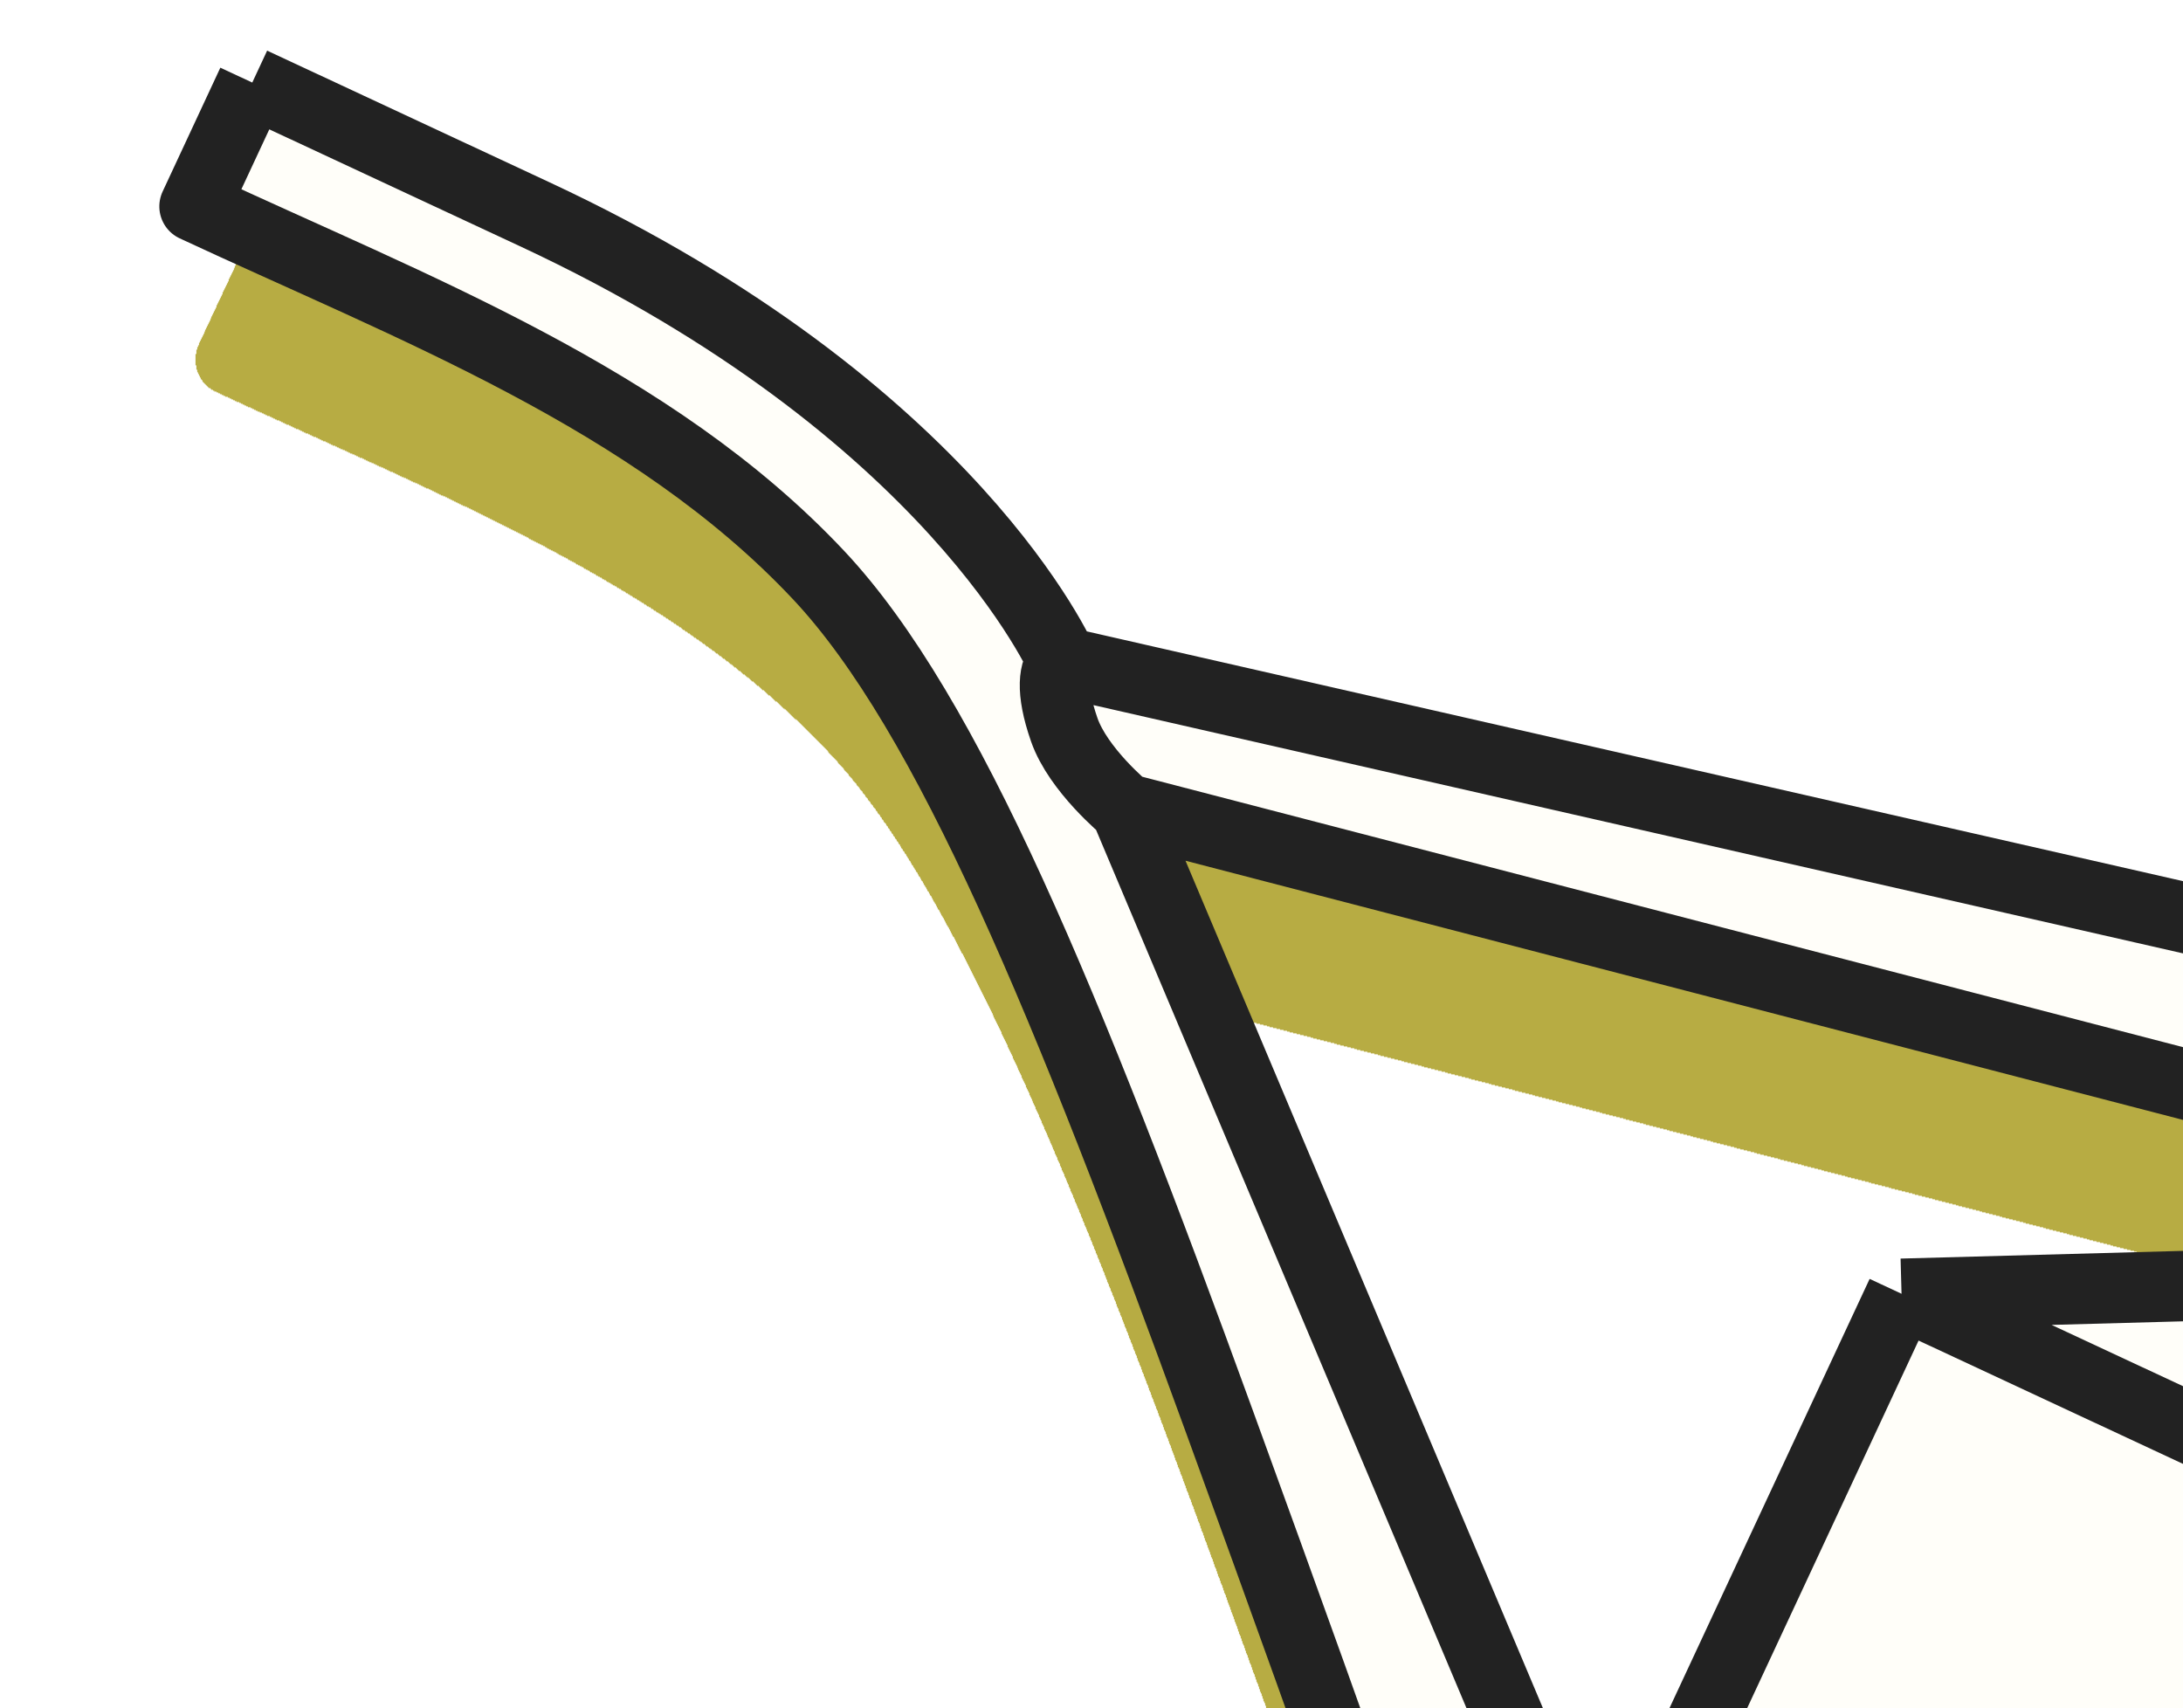
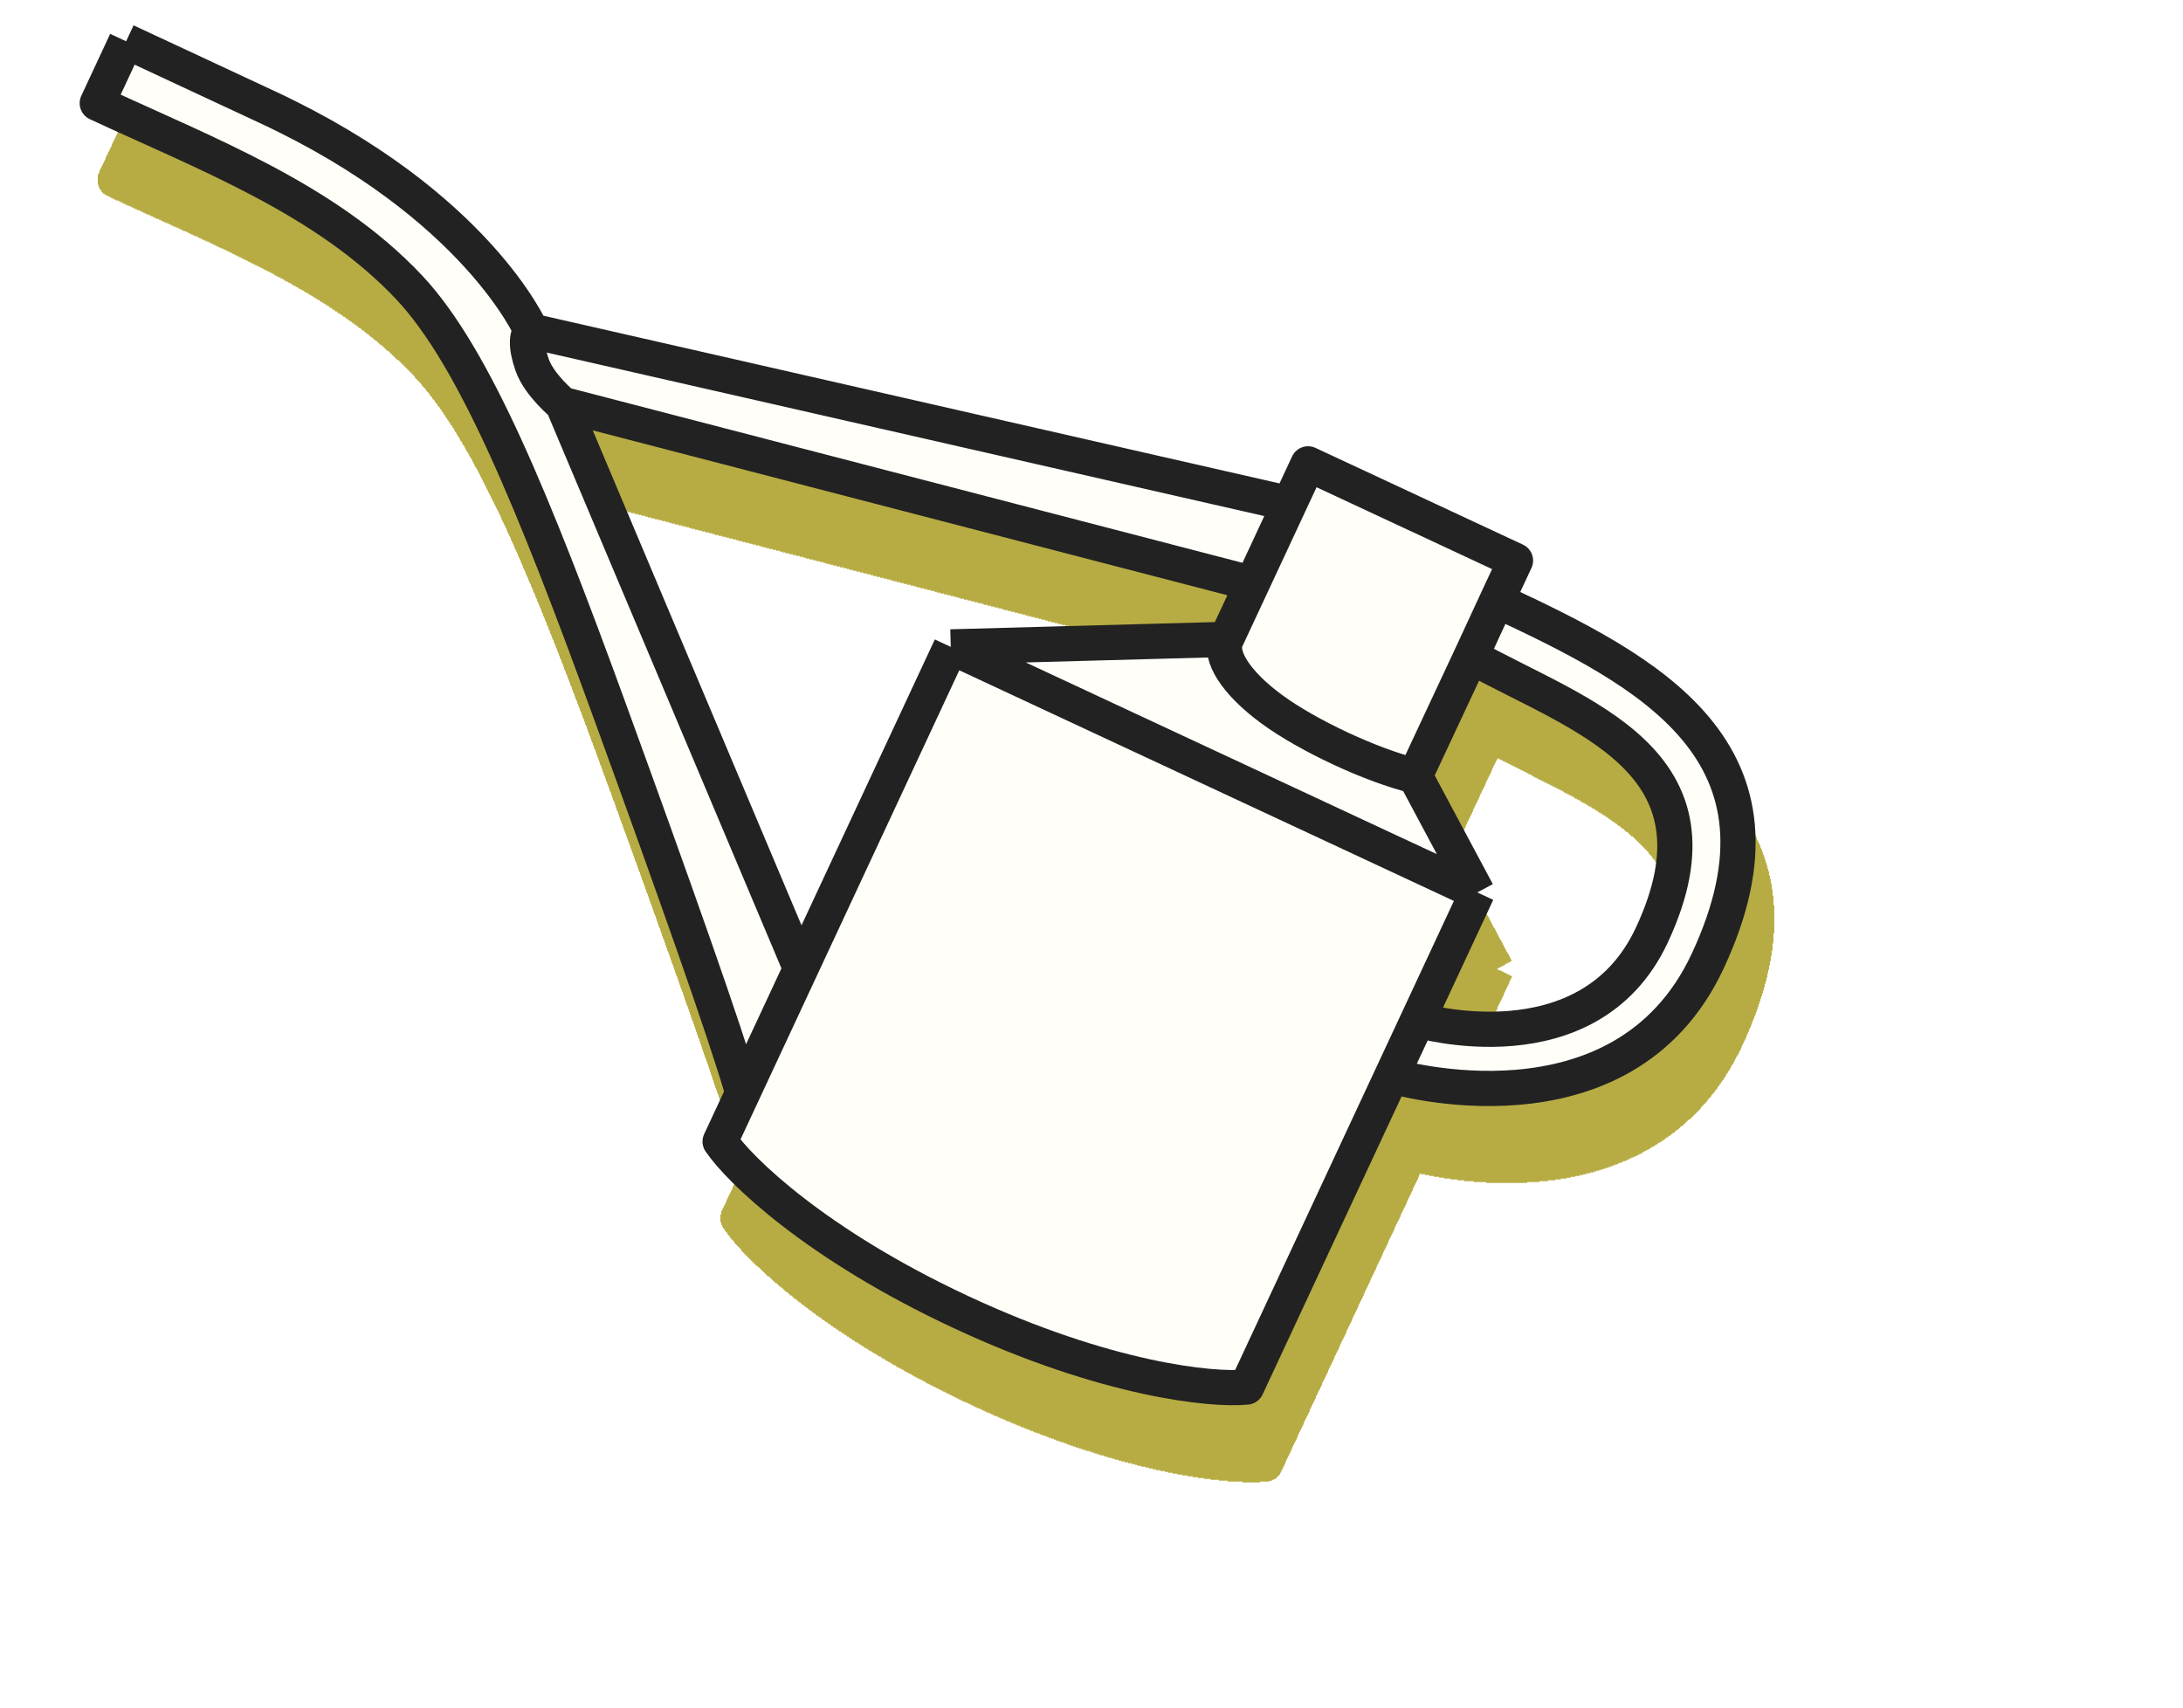
- <svg xmlns="http://www.w3.org/2000/svg" width="62" height="48.5" viewBox="0 0 62 48.5" fill="none">
+ <svg xmlns="http://www.w3.org/2000/svg" width="124" height="97" viewBox="0 0 124 97" fill="none">
  <g filter="url(#filter0_d)" transform="rotate(50 0 100)                 translate(-75 -20)">
    <path fill-rule="evenodd" clip-rule="evenodd" d="M51.617 55.154C39.708 50.819 31.23 48.11 25.853 48.41C18.96 48.796 12.587 52.39 6.438 55.257L4.797 51.74L12.819 47.999C24.727 42.446 32.201 44.684 32.201 44.684L67.395 18.005L66.339 15.739L78.121 10.245L79.177 12.511C87.796 8.492 97.017 4.604 102.565 16.501C107.425 26.923 96.026 34.446 96.026 34.446L104.267 52.119C103.165 53.745 98.832 57.963 90.581 61.811C82.33 65.658 76.313 66.266 74.359 66.065L73.07 63.3C69.748 61.829 61.584 58.782 51.617 55.154ZM69.509 22.537L36.535 46.001L69.782 56.249L61.258 37.969L70.988 25.709L69.509 22.537ZM83.826 22.48L80.666 15.679C87.221 13.174 94.744 8.011 99.393 17.98C102.985 25.684 94.547 31.273 94.547 31.273L91.166 24.023L83.826 22.48Z" fill="#FFFEF9" />
    <path d="M73.07 63.3C69.748 61.829 61.584 58.782 51.617 55.154C39.708 50.819 31.23 48.11 25.853 48.41C18.96 48.796 12.587 52.39 6.438 55.257L4.797 51.74M73.07 63.3L74.359 66.065C76.313 66.266 82.33 65.658 90.581 61.811C98.832 57.963 103.165 53.745 104.267 52.119L96.026 34.446M73.07 63.3L69.782 56.249M96.026 34.446C96.026 34.446 107.425 26.923 102.565 16.501C97.017 4.604 87.796 8.492 79.177 12.511M96.026 34.446L94.547 31.273M79.177 12.511L78.121 10.245L66.339 15.739L67.395 18.005M79.177 12.511L80.666 15.679M67.395 18.005L32.201 44.684M67.395 18.005L69.509 22.537M32.201 44.684C32.201 44.684 24.727 42.446 12.819 47.999M32.201 44.684C32.195 45.004 32.575 45.463 33.704 45.89C34.834 46.317 36.535 46.001 36.535 46.001M12.819 47.999C3.62 52.289 10.639 49.015 4.797 51.74M12.819 47.999L4.797 51.74M36.535 46.001L69.509 22.537M36.535 46.001L69.782 56.249M69.509 22.537L70.988 25.709M70.988 25.709L61.258 37.969M70.988 25.709C71.41 26.615 73.201 26.883 75.678 26.28C78.156 25.676 81.781 23.986 83.826 22.48M61.258 37.969L69.782 56.249M61.258 37.969L91.166 24.023M80.666 15.679L83.826 22.48M80.666 15.679C87.221 13.174 94.744 8.011 99.393 17.98C102.985 25.684 94.547 31.273 94.547 31.273M83.826 22.48L91.166 24.023M91.166 24.023L94.547 31.273" stroke="#222222" stroke-width="2" stroke-linejoin="round" />
  </g>
  <defs>
    <filter id="filter0_d" x="0.671" y="0.671" width="122.437" height="95.527" filterUnits="userSpaceOnUse" color-interpolation-filters="sRGB">
      <feFlood flood-opacity="0" result="BackgroundImageFix" />
      <feColorMatrix in="SourceAlpha" type="matrix" values="0 0 0 0 0 0 0 0 0 0 0 0 0 0 0 0 0 0 127 0" />
      <feOffset dx="4" dy="2" />
      <feColorMatrix type="matrix" values="0 0 0 0 0.718 0 0 0 0 0.675 0 0 0 0 0.263 0 0 0 1 0" />
      <feBlend mode="normal" in2="BackgroundImageFix" result="effect1_dropShadow" />
      <feBlend mode="normal" in="SourceGraphic" in2="effect1_dropShadow" result="shape" />
    </filter>
  </defs>
</svg>
